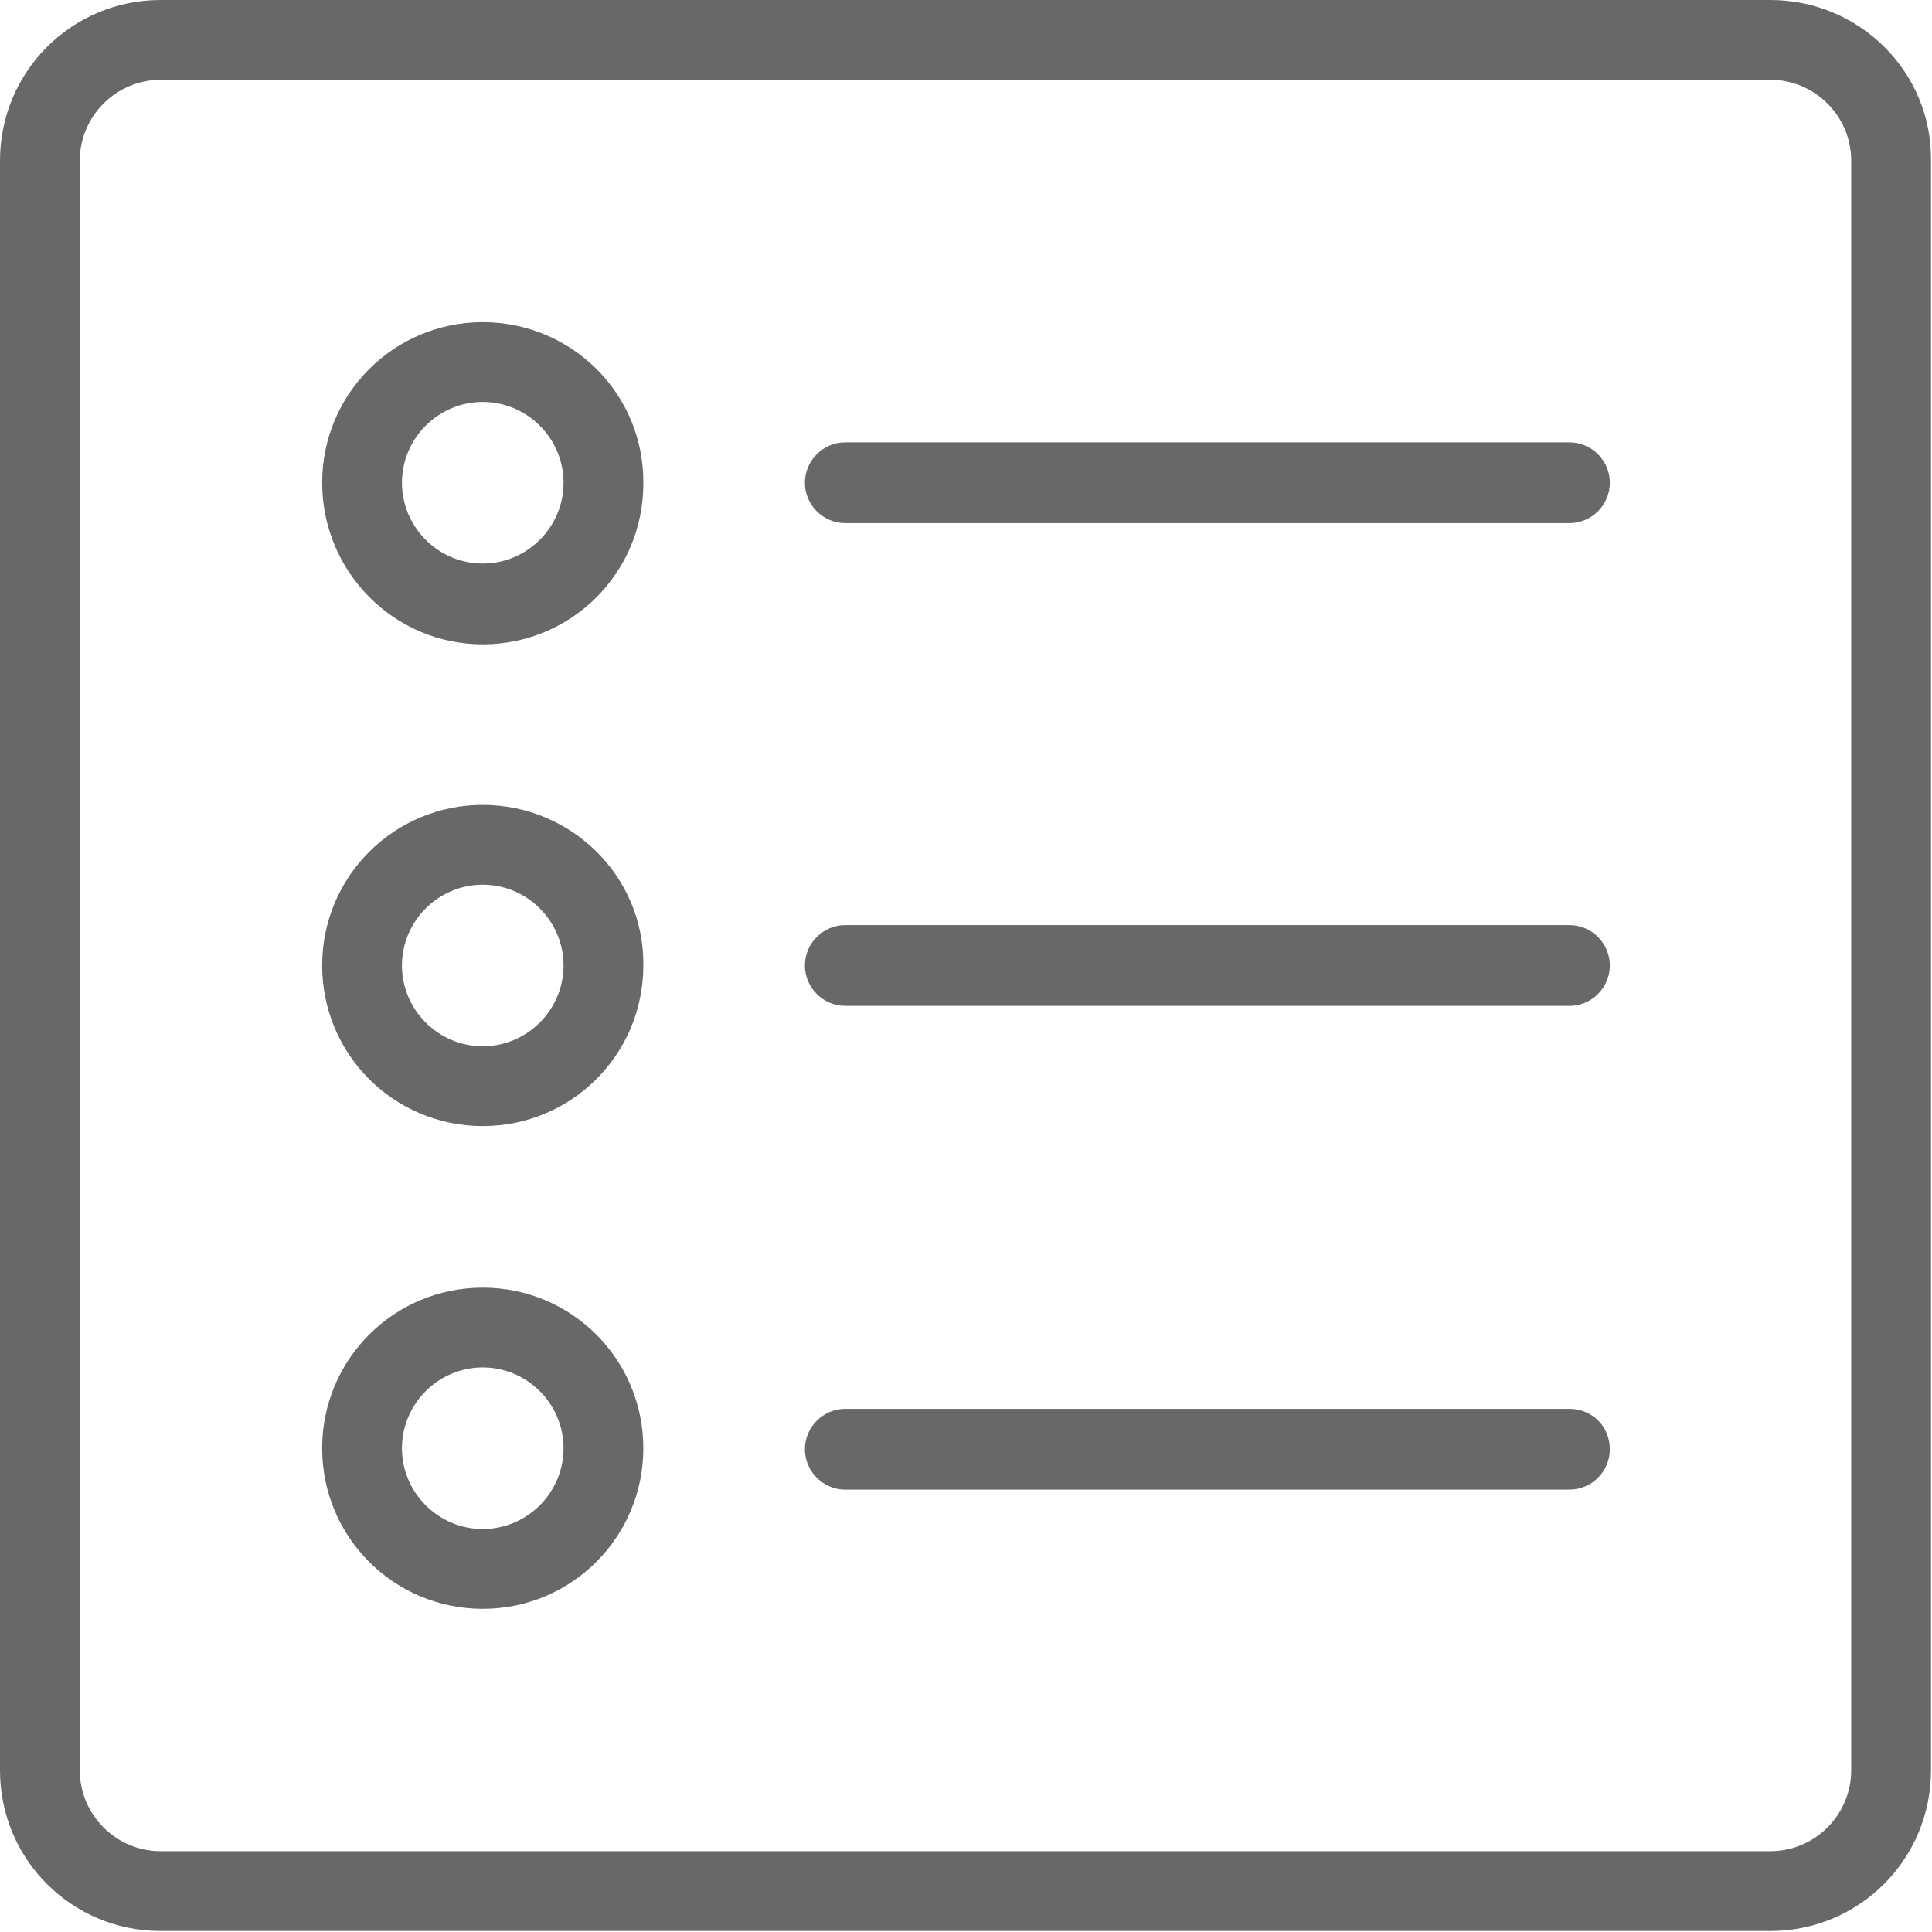
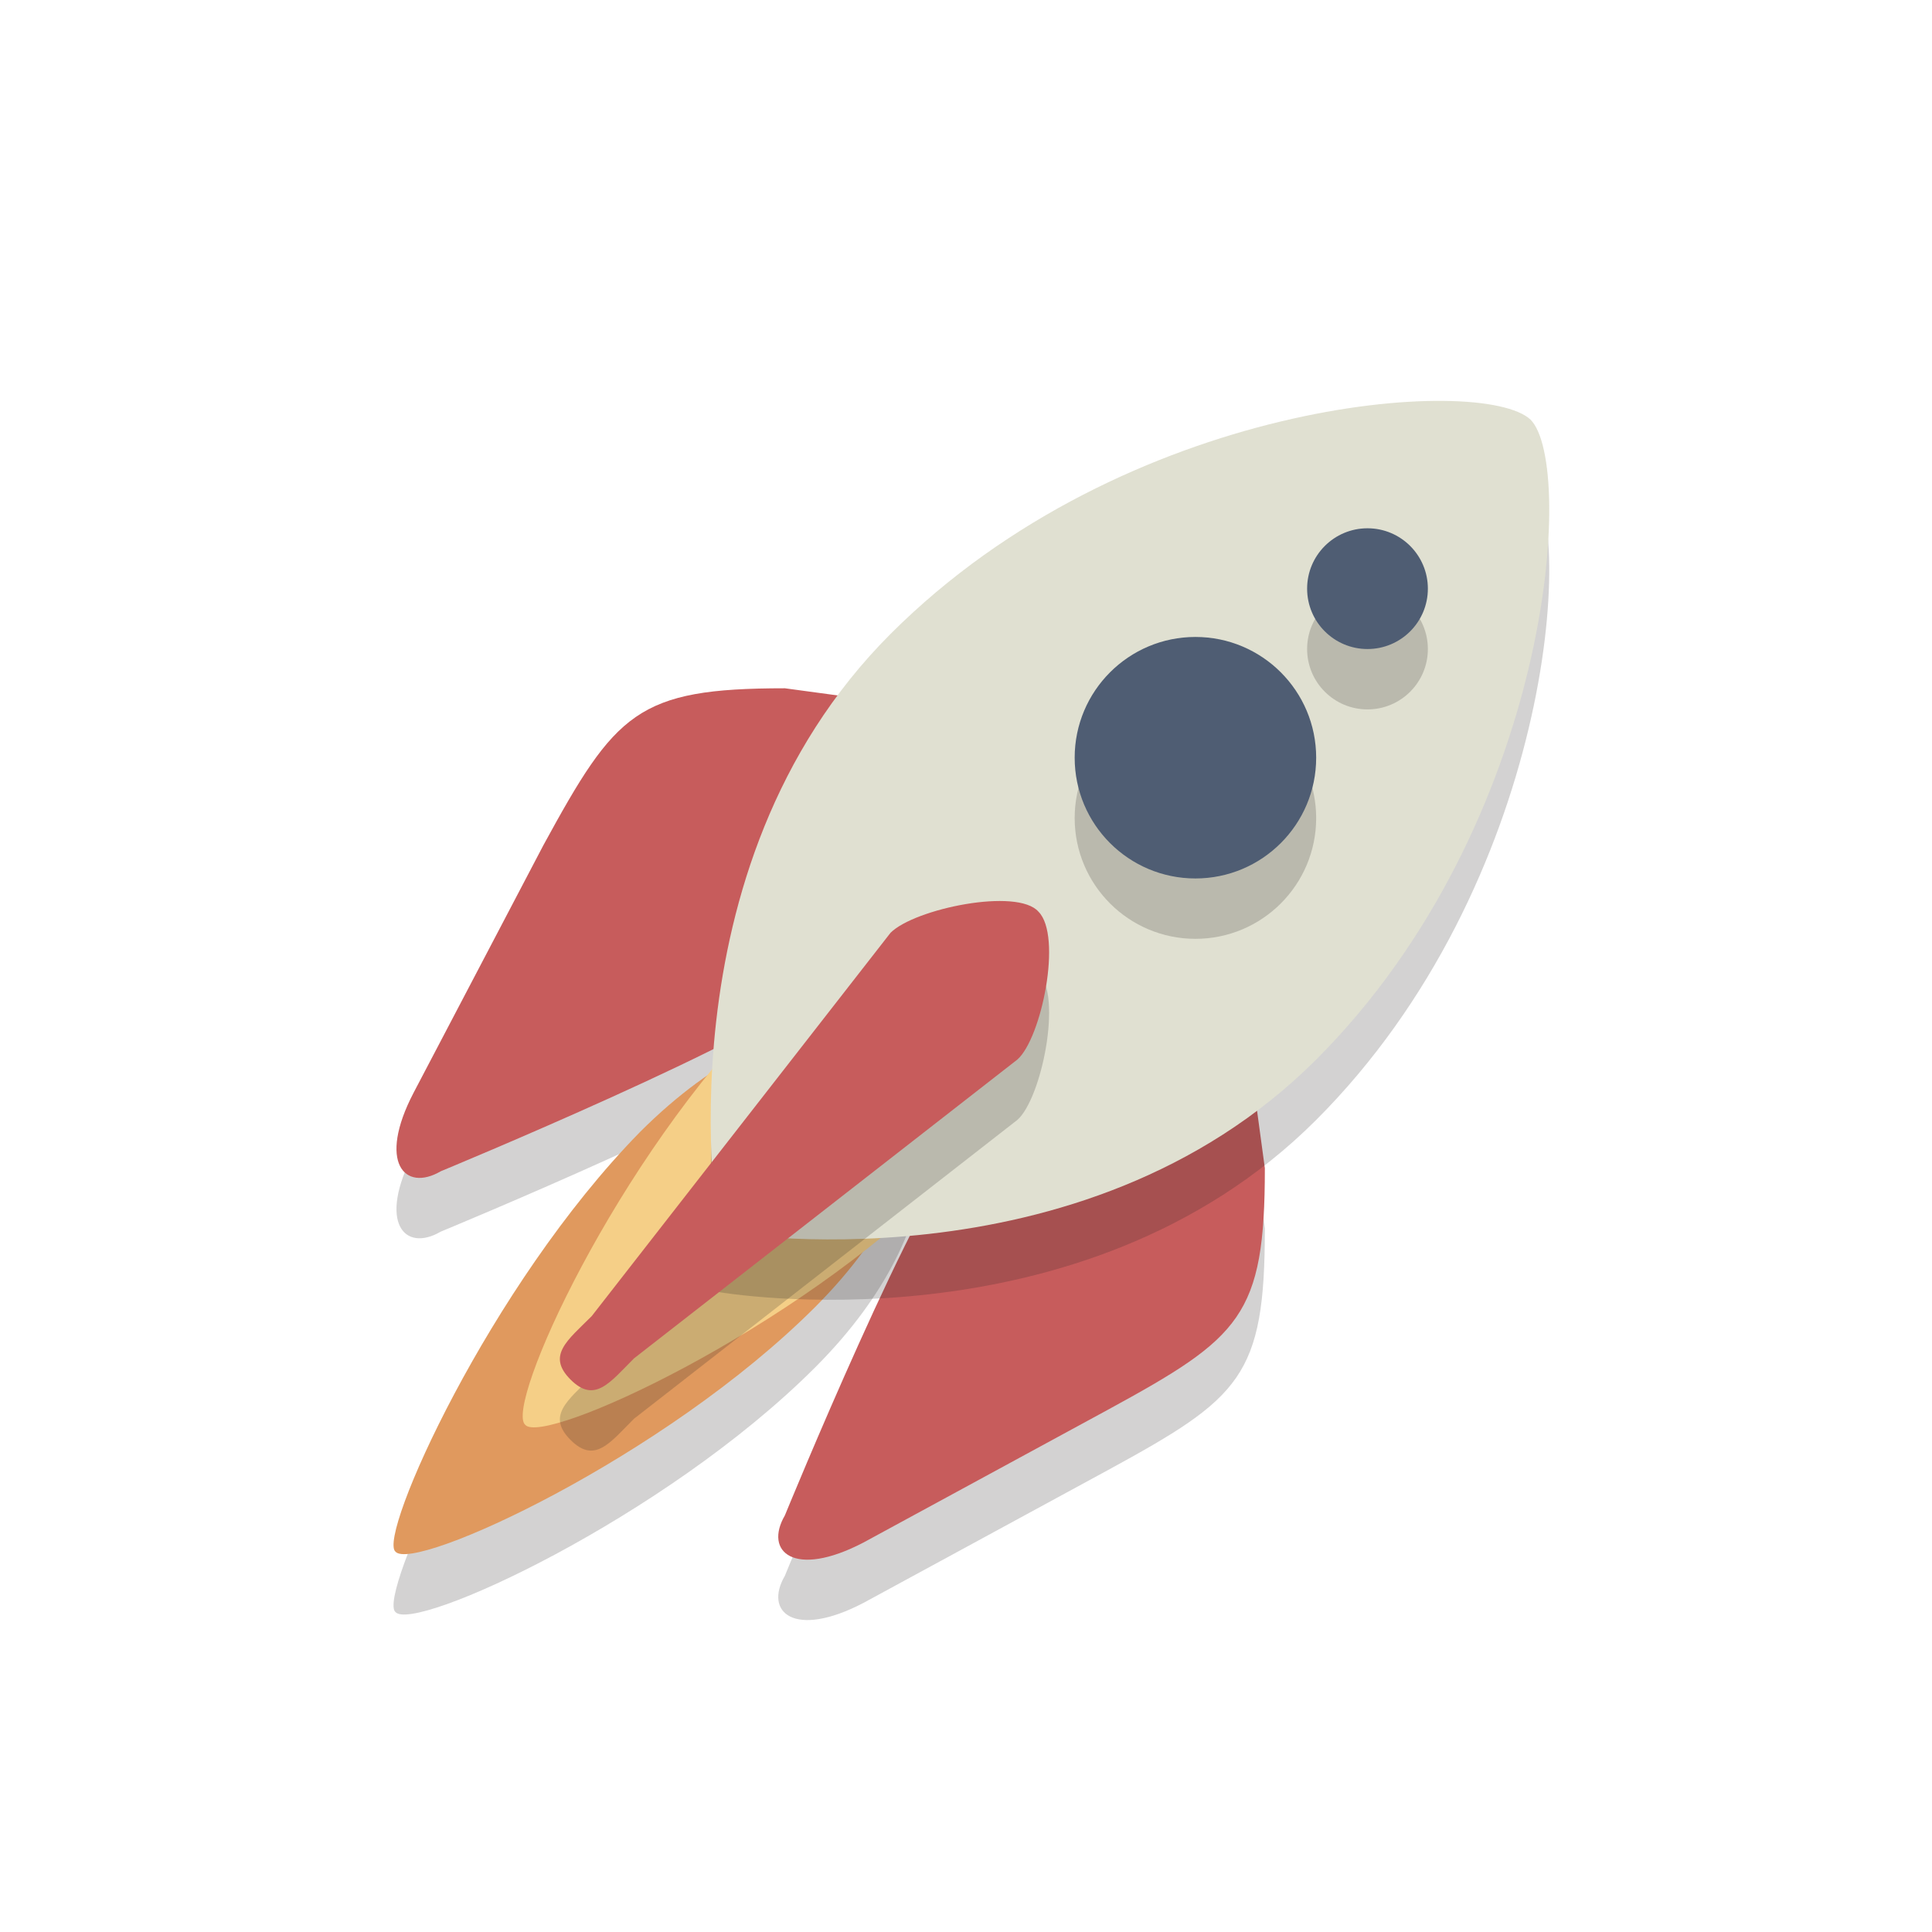
- <svg xmlns="http://www.w3.org/2000/svg" version="1.1" id="Capa_1" x="0px" y="0px" viewBox="0 0 191.3 191.3" style="enable-background:new 0 0 191.3 191.3;" xml:space="preserve">
+ <svg xmlns="http://www.w3.org/2000/svg" version="1.1" id="Layer_1" x="0px" y="0px" width="64px" height="64px" viewBox="0 0 64 64" style="enable-background:new 0 0 64 64;" xml:space="preserve">
  <style type="text/css">
- 	.st0{fill:#686868;}
+ 	.st0{display:none;}
+ 	.st1{display:inline;fill:#4F5D73;}
+ 	.st2{opacity:0.2;}
+ 	.st3{fill:#231F20;}
+ 	.st4{fill:#C75C5C;}
+ 	.st5{fill:#E0995E;}
+ 	.st6{fill:#F5CF87;}
+ 	.st7{fill:#E0E0D1;}
+ 	.st8{fill:#4F5D73;}
</style>
-   <g>
-     <path class="st0" d="M175.3,0H15.9C7.1,0,0,7.1,0,15.9v159.4c0,8.8,7.1,15.9,15.9,15.9h159.4c8.8,0,15.9-7.1,15.9-15.9V15.9   C191.3,7.1,184.1,0,175.3,0z M183.3,175.3c0,4.4-3.6,8-8,8H15.9c-4.4,0-8-3.6-8-8V15.9c0-4.4,3.6-8,8-8h159.4c4.4,0,8,3.6,8,8   L183.3,175.3L183.3,175.3z" />
-     <path class="st0" d="M47.8,31.9c-8.8,0-15.9,7.1-15.9,15.9S39,63.8,47.8,63.8s15.9-7.1,15.9-15.9C63.8,39,56.6,31.9,47.8,31.9z    M47.8,55.8c-4.4,0-8-3.6-8-8c0-4.4,3.6-8,8-8s8,3.6,8,8C55.8,52.2,52.2,55.8,47.8,55.8z" />
-     <path class="st0" d="M47.8,79.7c-8.8,0-15.9,7.1-15.9,15.9s7.1,15.9,15.9,15.9s15.9-7.1,15.9-15.9C63.8,86.8,56.6,79.7,47.8,79.7z    M47.8,103.6c-4.4,0-8-3.6-8-8c0-4.4,3.6-8,8-8s8,3.6,8,8C55.8,100,52.2,103.6,47.8,103.6z" />
-     <path class="st0" d="M47.8,127.5c-8.8,0-15.9,7.1-15.9,15.9s7.1,15.9,15.9,15.9s15.9-7.1,15.9-15.9S56.6,127.5,47.8,127.5z    M47.8,151.4c-4.4,0-8-3.6-8-8s3.6-8,8-8s8,3.6,8,8C55.8,147.8,52.2,151.4,47.8,151.4z" />
-     <path class="st0" d="M155.4,91.6H83.7c-2.2,0-4,1.8-4,4c0,2.2,1.8,4,4,4h71.7c2.2,0,4-1.8,4-4C159.4,93.4,157.6,91.6,155.4,91.6z" />
-     <path class="st0" d="M155.4,43.8H83.7c-2.2,0-4,1.8-4,4c0,2.2,1.8,4,4,4h71.7c2.2,0,4-1.8,4-4C159.4,45.6,157.6,43.8,155.4,43.8z" />
-     <path class="st0" d="M155.4,139.5H83.7c-2.2,0-4,1.8-4,4c0,2.2,1.8,4,4,4h71.7c2.2,0,4-1.8,4-4   C159.4,141.2,157.6,139.5,155.4,139.5z" />
+   <g id="Layer_1_1_">
+     <g class="st0">
+       <circle class="st1" cx="32" cy="32" r="32" />
+     </g>
+     <g class="st2">
+       <path class="st3" d="M32.1,39.7C30.5,41.2,26,52.2,26,52.2c-0.7,1.2,0.3,2.1,2.6,0.9l8.1-4.4c4.4-2.4,5.2-3.1,5.2-8l-0.8-5.9    c-0.3-2-1.8-2.4-3.3-0.8L32.1,39.7z" />
+     </g>
+     <g class="st2">
+       <path class="st3" d="M27.1,34.7c-1.6,1.6-12.5,6.1-12.5,6.1c-1.2,0.7-2.1-0.3-0.9-2.6L18,30c2.4-4.4,3.1-5.2,8-5.2l5.9,0.8    c2,0.3,2.4,1.8,0.8,3.3L27.1,34.7z" />
+     </g>
+     <g>
+       <path class="st4" d="M32.1,37.7C30.5,39.2,26,50.2,26,50.2c-0.7,1.2,0.3,2.1,2.6,0.9l8.1-4.4c4.4-2.4,5.2-3.1,5.2-8l-0.8-5.9    c-0.3-2-1.8-2.4-3.3-0.8L32.1,37.7z" />
+     </g>
+     <g>
+       <path class="st4" d="M27.1,32.7c-1.6,1.6-12.5,6.1-12.5,6.1c-1.2,0.7-2.1-0.3-0.9-2.6L18,28c2.4-4.4,3.1-5.2,8-5.2l5.9,0.8    c2,0.3,2.4,1.8,0.8,3.3L27.1,32.7z" />
+     </g>
+     <g class="st2">
+       <path class="st3" d="M21.2,39.5c5.1-5.1,9.3-3.5,9.3-3.5s1.5,4.3-3.5,9.3s-13.3,8.8-13.9,8.1C12.5,52.9,16.2,44.6,21.2,39.5z" />
+     </g>
+     <g>
+       <path class="st5" d="M21.2,37.5c5.1-5.1,9.3-3.5,9.3-3.5s1.5,4.3-3.5,9.3s-13.3,8.8-13.9,8.1C12.5,50.9,16.2,42.6,21.2,37.5z" />
+     </g>
+     <g>
+       <path class="st6" d="M25.5,33.3c5.1-5.1,9.3-3.5,9.3-3.5s1.5,4.3-3.5,9.3S18,47.9,17.4,47.2C16.7,46.6,20.4,38.4,25.5,33.3z" />
+     </g>
+     <g class="st2">
+       <path class="st3" d="M43.6,37.1c-7.8,7.8-19.8,5.7-19.8,5.7s-2.1-12,5.7-19.8s19.6-8.6,21.2-7.1C52.2,17.4,51.4,29.3,43.6,37.1z" />
+     </g>
+     <g>
+       <path class="st7" d="M43.6,35.1c-7.8,7.8-19.8,5.7-19.8,5.7s-2.1-12,5.7-19.8s19.6-8.6,21.2-7.1C52.2,15.4,51.4,27.3,43.6,35.1z" />
+     </g>
+     <g class="st2">
+       <path class="st3" d="M21,47c-0.8,0.8-1.3,1.5-2.1,0.7l0,0c-0.8-0.8-0.1-1.3,0.7-2.1l9.9-12.7c0.8-0.8,4.2-1.5,4.9-0.7l0,0    c0.8,0.8,0.1,4.2-0.7,4.9L21,47z" />
+     </g>
+     <g>
+       <path class="st4" d="M21,45c-0.8,0.8-1.3,1.5-2.1,0.7l0,0c-0.8-0.8-0.1-1.3,0.7-2.1l9.9-12.7c0.8-0.8,4.2-1.5,4.9-0.7l0,0    c0.8,0.8,0.1,4.2-0.7,4.9L21,45z" />
+     </g>
+     <g class="st2">
+       <circle class="st3" cx="39.6" cy="27.1" r="4" />
+     </g>
+     <g class="st2">
+       <circle class="st3" cx="45.3" cy="21.5" r="2" />
+     </g>
+     <g>
+       <circle class="st8" cx="39.6" cy="25.1" r="4" />
+     </g>
+     <g>
+       <circle class="st8" cx="45.3" cy="19.5" r="2" />
+     </g>
  </g>
</svg>
